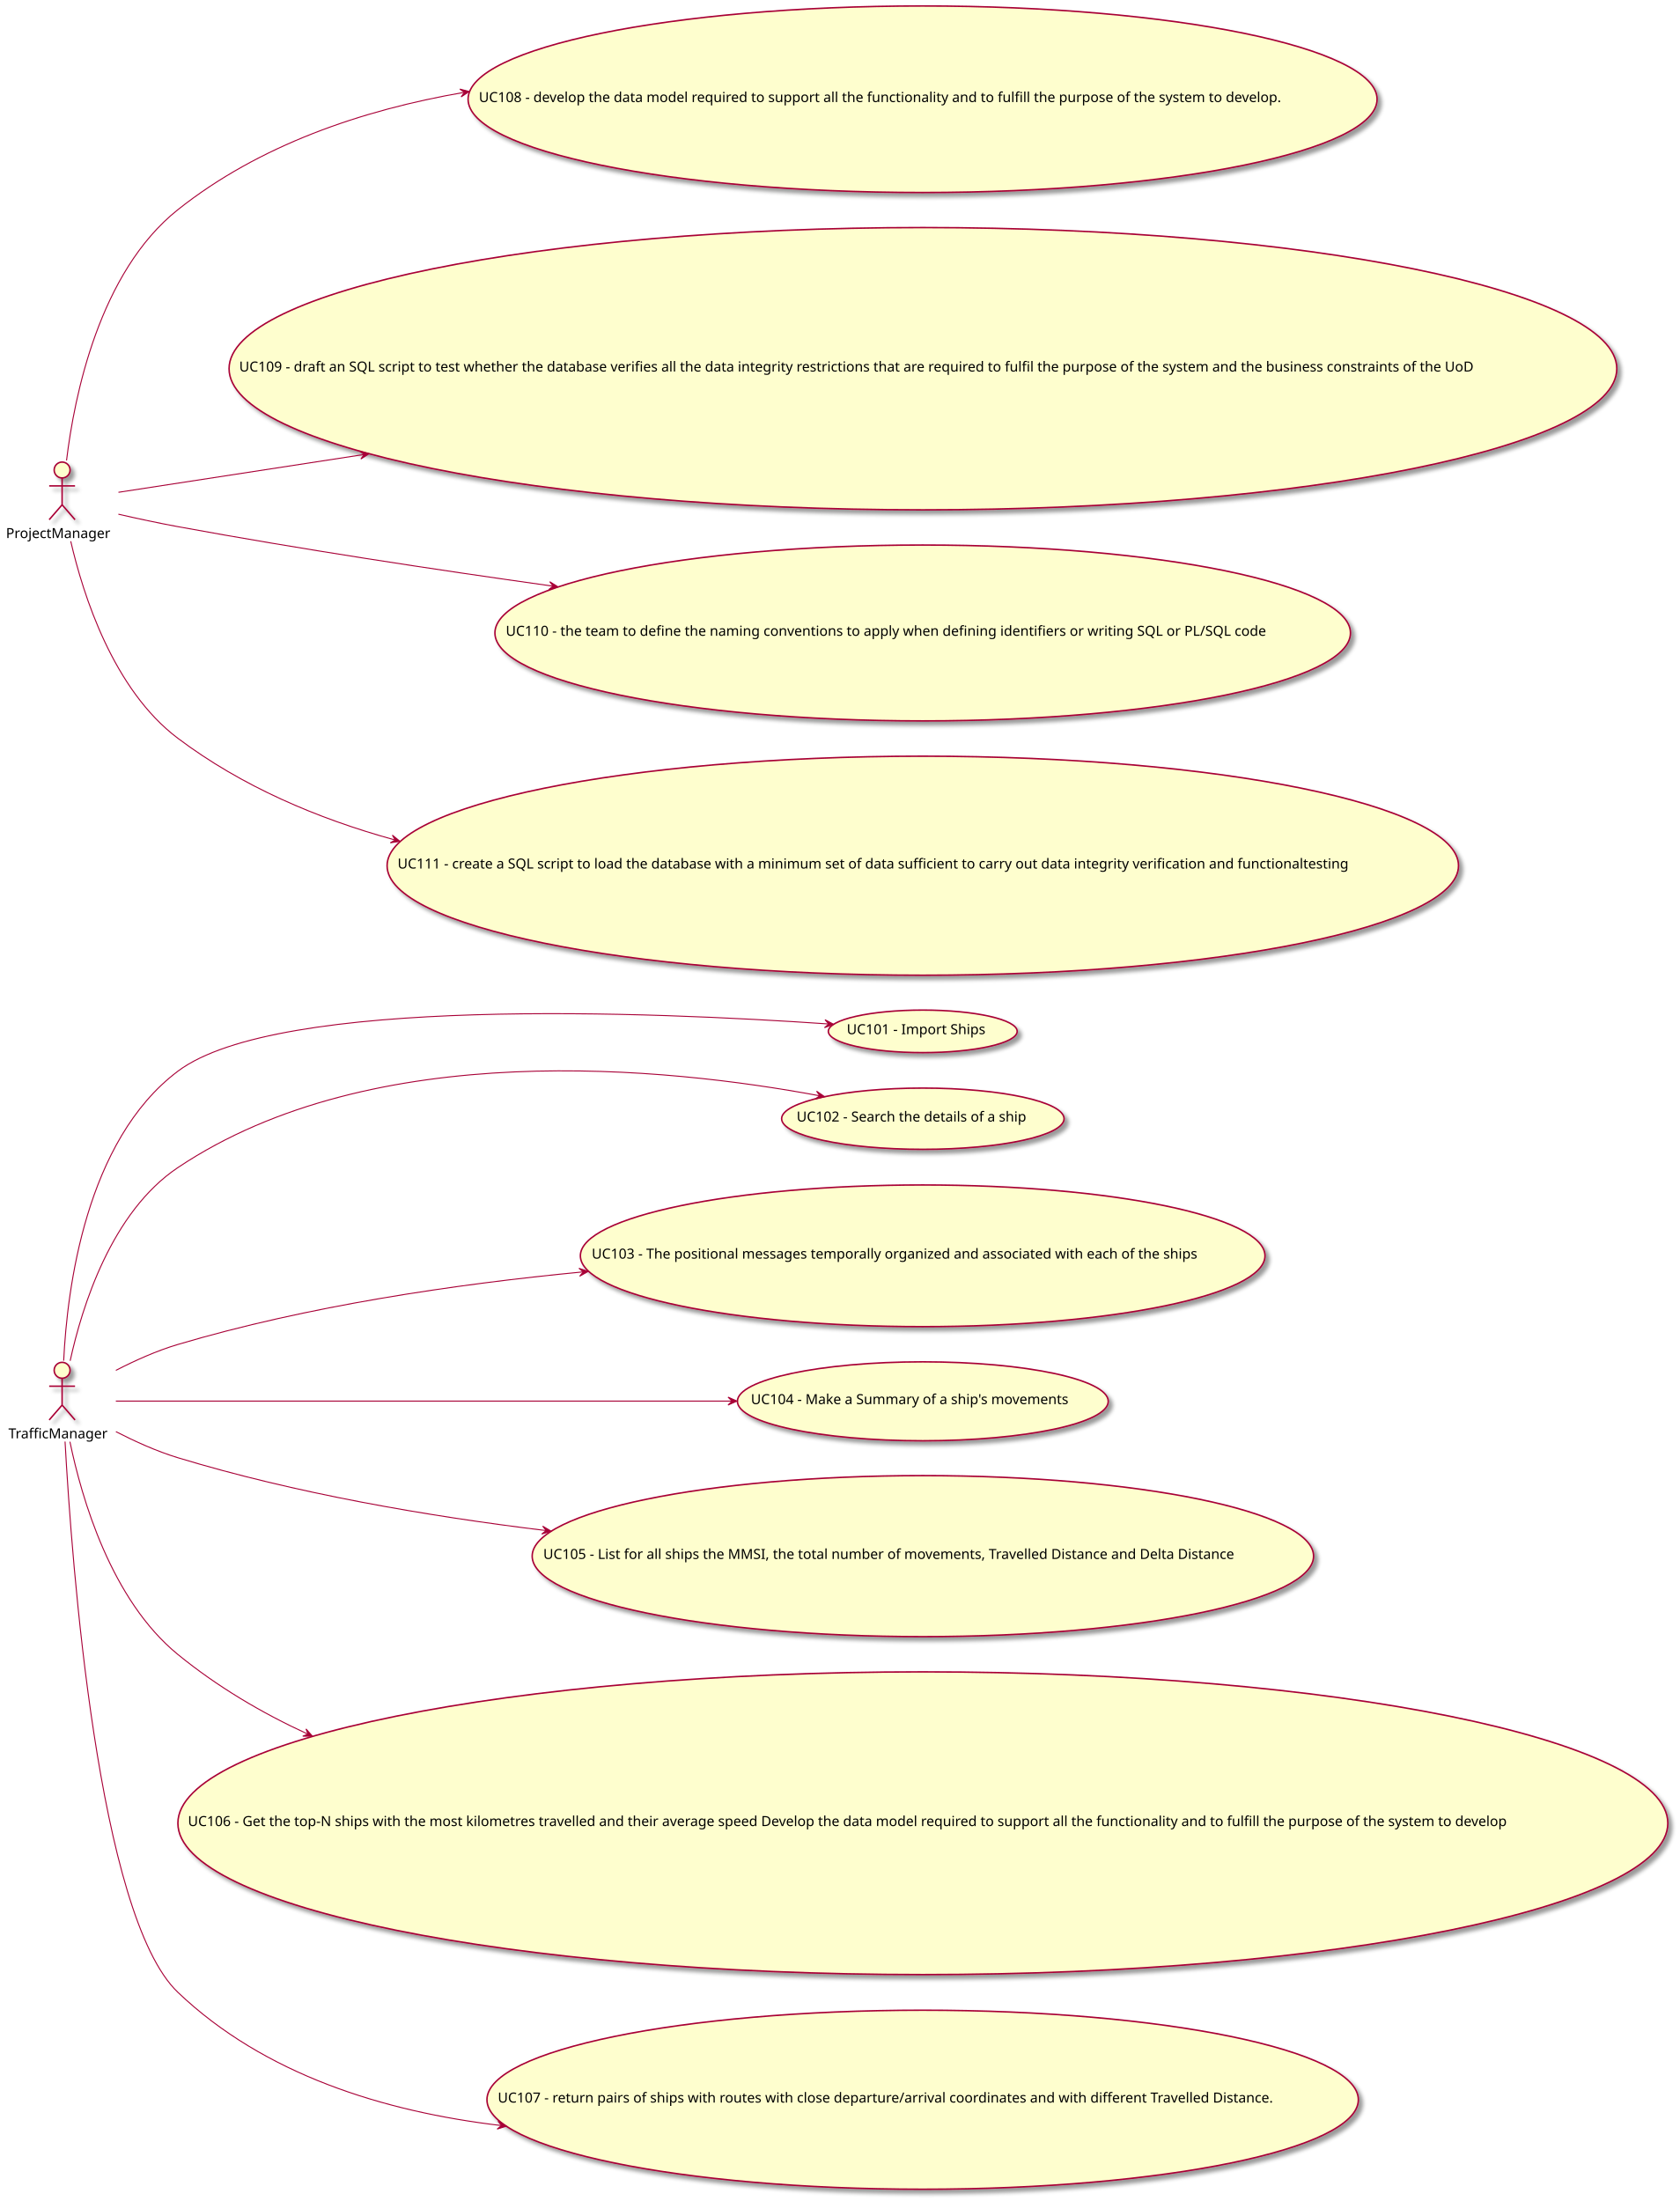
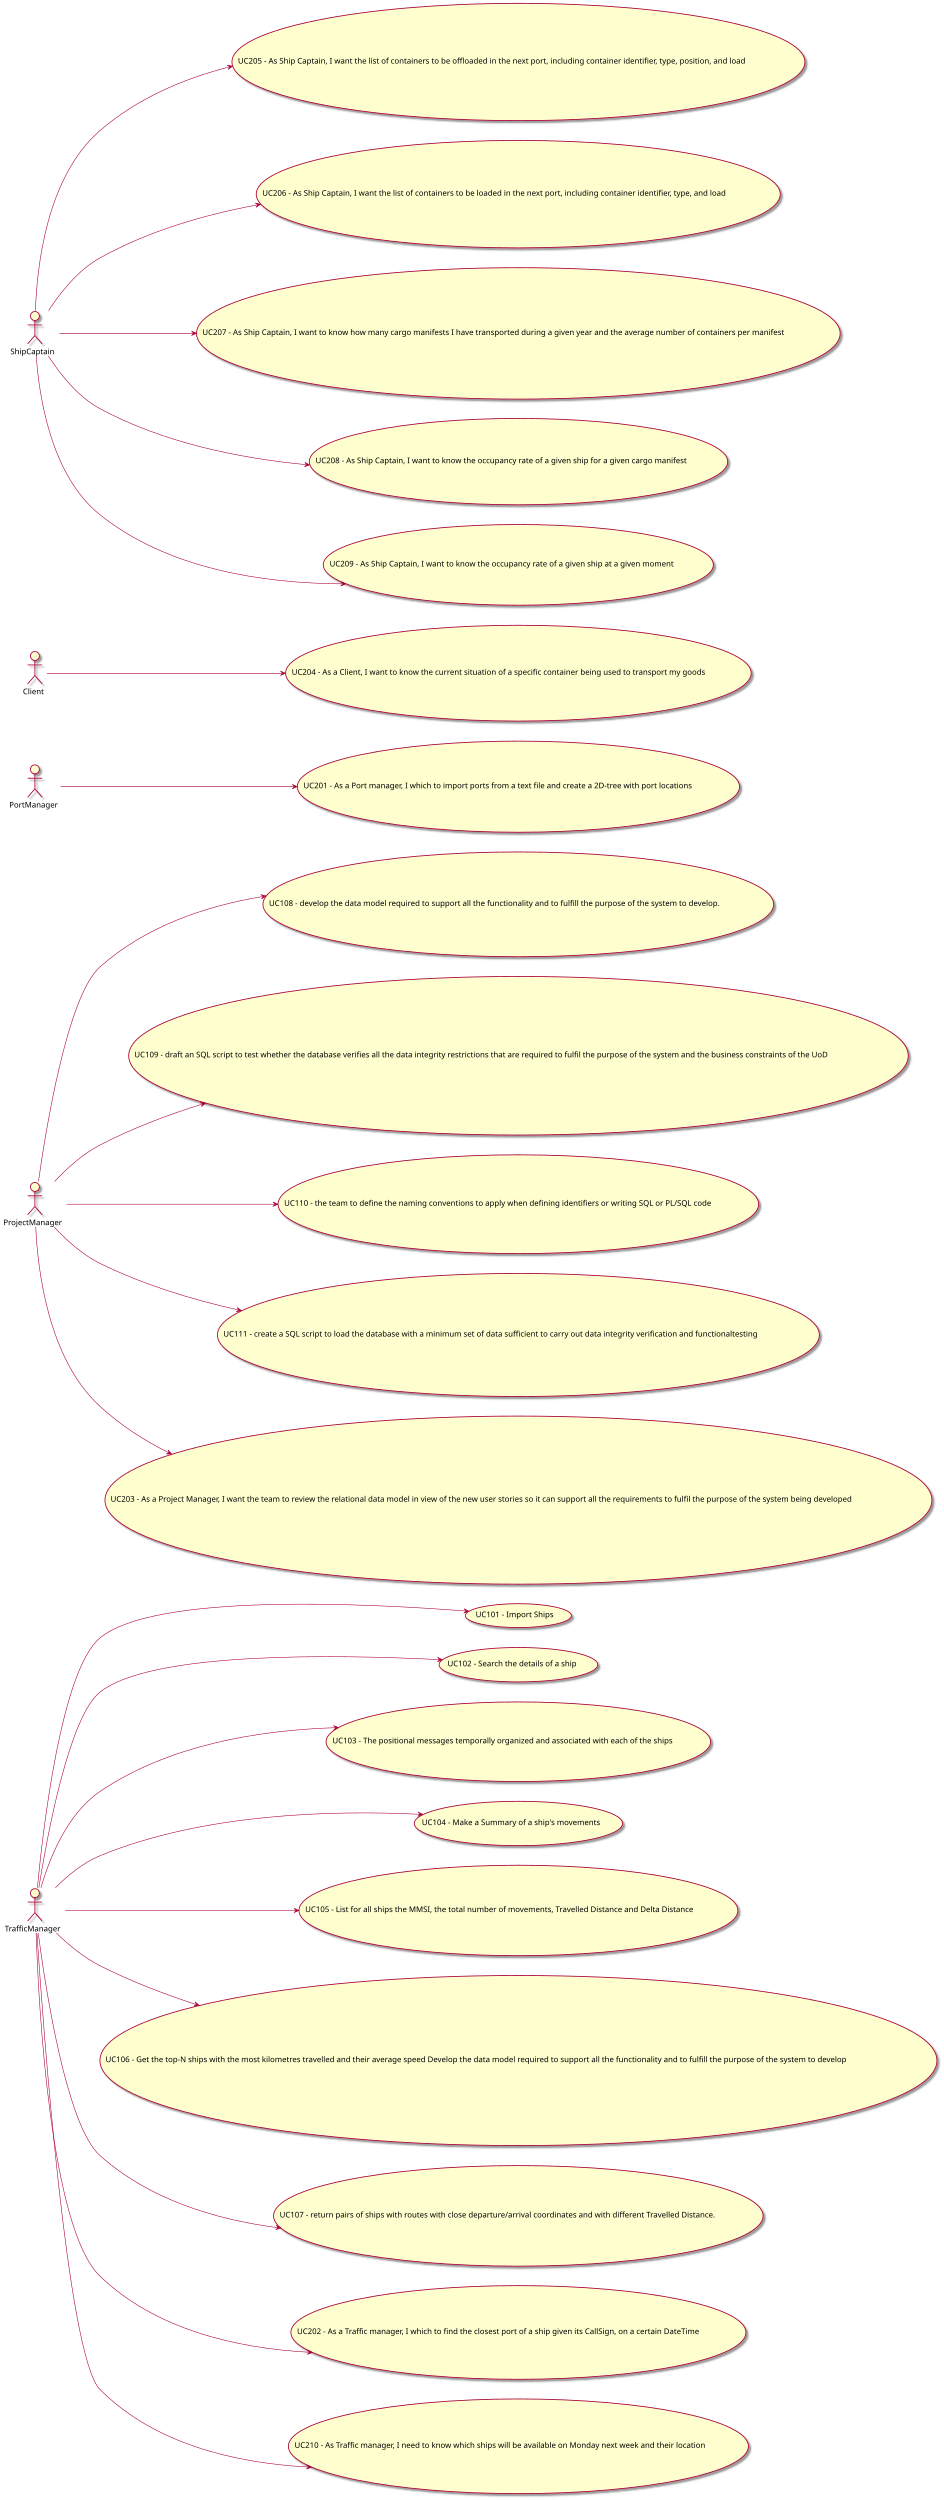
- <svg xmlns="http://www.w3.org/2000/svg" contentScriptType="application/ecmascript" contentStyleType="text/css" height="2215px" preserveAspectRatio="none" style="width:1690px;height:2215px;background:#FFFFFF;" version="1.1" viewBox="0 0 1690 2215" width="1690px" zoomAndPan="magnify">
+ <svg xmlns="http://www.w3.org/2000/svg" contentScriptType="application/ecmascript" contentStyleType="text/css" height="4478px" preserveAspectRatio="none" style="width:1690px;height:4478px;background:#FFFFFF;" version="1.1" viewBox="0 0 1690 4478" width="1690px" zoomAndPan="magnify">
  <defs>
-     <filter height="300%" id="f135xrzpsym4xr" width="300%" x="-1" y="-1">
+     <filter height="300%" id="fhne1tnvj2ee1" width="300%" x="-1" y="-1">
      <feGaussianBlur result="blurOut" stdDeviation="2.0" />
      <feColorMatrix in="blurOut" result="blurOut2" type="matrix" values="0 0 0 0 0 0 0 0 0 0 0 0 0 0 0 0 0 0 .4 0" />
      <feOffset dx="4.0" dy="4.0" in="blurOut2" result="blurOut3" />
      <feBlend in="SourceGraphic" in2="blurOut3" mode="normal" />
    </filter>
  </defs>
  <g>
-     <ellipse cx="62.5" cy="1379" fill="#FEFECE" filter="url(#f135xrzpsym4xr)" rx="8" ry="8" style="stroke:#A80036;stroke-width:1.5;" />
-     <path d="M62.5,1387 L62.5,1414 M49.5,1395 L75.5,1395 M62.5,1414 L49.5,1429 M62.5,1414 L75.5,1429 " fill="none" filter="url(#f135xrzpsym4xr)" style="stroke:#A80036;stroke-width:1.5;" />
-     <text fill="#000000" font-family="sans-serif" font-size="14" lengthAdjust="spacing" textLength="108" x="8.5" y="1447.495">TrafficManager</text>
-     <ellipse cx="928.512" cy="1037.902" fill="#FEFECE" filter="url(#f135xrzpsym4xr)" rx="95.012" ry="21.402" style="stroke:#A80036;stroke-width:1.5;" />
-     <text fill="#000000" font-family="sans-serif" font-size="14" lengthAdjust="spacing" textLength="153" x="852.012" y="1040.749">UC101 - Import Ships</text>
-     <ellipse cx="928.6" cy="1125.82" fill="#FEFECE" filter="url(#f135xrzpsym4xr)" rx="142.1" ry="30.82" style="stroke:#A80036;stroke-width:1.5;" />
-     <text fill="#000000" font-family="sans-serif" font-size="14" lengthAdjust="spacing" textLength="254" x="801.6" y="1128.667">UC102 - Search the details of a ship</text>
-     <ellipse cx="928.439" cy="1263.788" fill="#FEFECE" filter="url(#f135xrzpsym4xr)" rx="344.44" ry="71.288" style="stroke:#A80036;stroke-width:1.5;" />
-     <text fill="#000000" font-family="sans-serif" font-size="14" lengthAdjust="spacing" textLength="666" x="595.439" y="1266.635">UC103 - The positional messages temporally organized and associated with each of the ships</text>
-     <ellipse cx="928.578" cy="1410.216" fill="#FEFECE" filter="url(#f135xrzpsym4xr)" rx="186.578" ry="39.716" style="stroke:#A80036;stroke-width:1.5;" />
-     <text fill="#000000" font-family="sans-serif" font-size="14" lengthAdjust="spacing" textLength="346" x="755.578" y="1413.062">UC104 - Make a Summary of a ship's movements</text>
-     <ellipse cx="928.633" cy="1566.027" fill="#FEFECE" filter="url(#f135xrzpsym4xr)" rx="393.133" ry="81.027" style="stroke:#A80036;stroke-width:1.5;" />
-     <text fill="#000000" font-family="sans-serif" font-size="14" lengthAdjust="spacing" textLength="764" x="546.633" y="1568.873">UC105 - List for all ships the MMSI, the total number of movements, Travelled Distance and Delta Distance</text>
-     <ellipse cx="928.612" cy="1834.822" fill="#FEFECE" filter="url(#f135xrzpsym4xr)" rx="749.612" ry="152.322" style="stroke:#A80036;stroke-width:1.5;" />
-     <text fill="#000000" font-family="sans-serif" font-size="14" lengthAdjust="spacing" textLength="1479" x="189.113" y="1837.669">UC106 - Get the top-N ships with the most kilometres travelled and their average speed   Develop the data model required to support all the functionality and to fulfill the purpose of the system to develop</text>
-     <ellipse cx="928.41" cy="2113.082" fill="#FEFECE" filter="url(#f135xrzpsym4xr)" rx="438.41" ry="90.082" style="stroke:#A80036;stroke-width:1.5;" />
-     <text fill="#000000" font-family="sans-serif" font-size="14" lengthAdjust="spacing" textLength="855" x="500.91" y="2115.929">UC107 - return pairs of ships with routes with close departure/arrival coordinates and with different Travelled Distance.</text>
-     <ellipse cx="62.5" cy="473" fill="#FEFECE" filter="url(#f135xrzpsym4xr)" rx="8" ry="8" style="stroke:#A80036;stroke-width:1.5;" />
-     <path d="M62.5,481 L62.5,508 M49.5,489 L75.5,489 M62.5,508 L49.5,523 M62.5,508 L75.5,523 " fill="none" filter="url(#f135xrzpsym4xr)" style="stroke:#A80036;stroke-width:1.5;" />
-     <text fill="#000000" font-family="sans-serif" font-size="14" lengthAdjust="spacing" textLength="113" x="6" y="541.495">ProjectManager</text>
-     <ellipse cx="928.331" cy="99.866" fill="#FEFECE" filter="url(#f135xrzpsym4xr)" rx="457.33" ry="93.866" style="stroke:#A80036;stroke-width:1.5;" />
-     <text fill="#000000" font-family="sans-serif" font-size="14" lengthAdjust="spacing" textLength="893" x="481.83" y="102.713">UC108 - develop the data model required to support all the functionality and to fulfill the purpose of the system to develop.</text>
-     <ellipse cx="928.695" cy="371.039" fill="#FEFECE" filter="url(#f135xrzpsym4xr)" rx="698.195" ry="142.039" style="stroke:#A80036;stroke-width:1.5;" />
-     <text fill="#000000" font-family="sans-serif" font-size="14" lengthAdjust="spacing" textLength="1376" x="240.695" y="373.886">UC109 - draft an SQL script to test whether the database verifies all the data integrity restrictions that are required to fulfil the purpose of the system and the business constraints of the UoD</text>
-     <ellipse cx="928.446" cy="636.989" fill="#FEFECE" filter="url(#f135xrzpsym4xr)" rx="430.446" ry="88.489" style="stroke:#A80036;stroke-width:1.5;" />
-     <text fill="#000000" font-family="sans-serif" font-size="14" lengthAdjust="spacing" textLength="839" x="508.946" y="639.836">UC110 - the team to define the naming conventions to apply when defining identifiers or writing SQL or PL/SQL code</text>
-     <ellipse cx="928.551" cy="871.21" fill="#FEFECE" filter="url(#f135xrzpsym4xr)" rx="539.051" ry="110.21" style="stroke:#A80036;stroke-width:1.5;" />
-     <text fill="#000000" font-family="sans-serif" font-size="14" lengthAdjust="spacing" textLength="1057" x="400.05" y="874.057">UC111 - create a SQL script to load the database with a minimum set of data sufficient to carry out data integrity verification and functionaltesting</text>
-     <path d="M64.079,1369.356 C67.541,1297.202 86.2,1147.77 179,1078 C279.68,1002.3 656.126,1018.22 833.687,1030.48 " fill="none" id="TrafficManager-to-UC101 - Import Ships" style="stroke:#A80036;stroke-width:1.0;" />
-     <polygon fill="#A80036" points="838.881,1030.84,830.18,1026.226,833.893,1030.494,829.626,1034.207,838.881,1030.84" style="stroke:#A80036;stroke-width:1.0;" />
-     <path d="M70.603,1369.458 C82.511,1314.956 112.124,1219.745 179,1175 C375.743,1043.36 670.472,1073.96 824.839,1102.77 " fill="none" id="TrafficManager-to-UC102 - Search the details of a ship" style="stroke:#A80036;stroke-width:1.0;" />
-     <polygon fill="#A80036" points="829.817,1103.71,821.713,1098.113,824.903,1102.784,820.232,1105.975,829.817,1103.71" style="stroke:#A80036;stroke-width:1.0;" />
-     <path d="M116.593,1379.084 C135.695,1369.247 157.777,1359.296 179,1353 C309.369,1314.324 457.228,1292.382 586.898,1279.962 " fill="none" id="TrafficManager-to-UC103 - The positional messages temporally organized and associated with each of the ships" style="stroke:#A80036;stroke-width:1.0;" />
-     <polygon fill="#A80036" points="591.891,1279.487,582.553,1276.356,586.913,1279.96,583.31,1284.32,591.891,1279.487" style="stroke:#A80036;stroke-width:1.0;" />
-     <path d="M116.57,1410 C237.21,1410 537.001,1410 736.307,1410 " fill="none" id="TrafficManager-to-UC104 - Make a Summary of a ship's movements" style="stroke:#A80036;stroke-width:1.0;" />
-     <polygon fill="#A80036" points="741.585,1410,732.585,1406,736.585,1410,732.585,1414,741.585,1410" style="stroke:#A80036;stroke-width:1.0;" />
-     <path d="M116.64,1440.758 C135.747,1450.582 157.819,1460.564 179,1467 C296.982,1502.847 429.326,1525.717 549.546,1540.307 " fill="none" id="TrafficManager-to-UC105 - List for all ships the MMSI, the total number of movements, Travelled Distance and Delta Distance" style="stroke:#A80036;stroke-width:1.0;" />
-     <polygon fill="#A80036" points="554.538,1540.909,546.083,1535.858,549.574,1540.309,545.123,1543.8,554.538,1540.909" style="stroke:#A80036;stroke-width:1.0;" />
-     <path d="M70.367,1450.881 C82.15,1507.817 111.786,1610.154 179,1665 C218.508,1697.238 262.928,1723.637 309.91,1745.222 " fill="none" id="TrafficManager-to-UC106 - Get the top-N ships with the most kilometres travelled and their average speed   Develop the data model required to support all the functionality and to fulfill the purpose of the system to develop" style="stroke:#A80036;stroke-width:1.0;" />
-     <polygon fill="#A80036" points="314.465,1747.295,307.933,1739.924,309.915,1745.222,304.617,1747.204,314.465,1747.295" style="stroke:#A80036;stroke-width:1.0;" />
-     <path d="M65.453,1450.728 C72.155,1572.192 98.433,1928.243 179,2005 C265.759,2087.656 385.793,2125.102 504.349,2139.07 " fill="none" id="TrafficManager-to-UC107 - return pairs of ships with routes with close departure/arrival coordinates and with different Travelled Distance." style="stroke:#A80036;stroke-width:1.0;" />
-     <polygon fill="#A80036" points="509.635,2139.677,501.151,2134.675,504.668,2139.106,500.237,2142.622,509.635,2139.677" style="stroke:#A80036;stroke-width:1.0;" />
-     <path d="M66.947,463.41 C74.747,398.91 99.793,273.92 179,211 C260.686,146.12 363.716,110.8 466.988,92.96 " fill="none" id="ProjectManager-to-UC108 - develop the data model required to support all the functionality and to fulfill the purpose of the system to develop." style="stroke:#A80036;stroke-width:1.0;" />
-     <polygon fill="#A80036" points="472.218,92.07,462.675,89.634,467.289,92.907,464.015,97.521,472.218,92.07" style="stroke:#A80036;stroke-width:1.0;" />
-     <path d="M119.192,495.43 C174.38,486.93 265.117,472.96 366.266,457.39 " fill="none" id="ProjectManager-to-UC109 - draft an SQL script to test whether the database verifies all the data integrity restrictions that are required to fulfil the purpose of the system and the business constraints of the UoD" style="stroke:#A80036;stroke-width:1.0;" />
-     <polygon fill="#A80036" points="371.397,456.6,361.893,454.017,366.455,457.361,363.111,461.924,371.397,456.6" style="stroke:#A80036;stroke-width:1.0;" />
-     <path d="M119.126,517.46 C138.06,521.79 159.391,526.4 179,530 C301.408,552.49 435.814,573 556.54,589.91 " fill="none" id="ProjectManager-to-UC110 - the team to define the naming conventions to apply when defining identifiers or writing SQL or PL/SQL code" style="stroke:#A80036;stroke-width:1.0;" />
-     <polygon fill="#A80036" points="561.553,590.61,553.193,585.403,556.601,589.918,552.086,593.326,561.553,590.61" style="stroke:#A80036;stroke-width:1.0;" />
-     <path d="M71.193,544.68 C83.728,599.02 114.002,694.1 179,743 C243.042,791.18 318.875,823.7 397.289,845.27 " fill="none" id="ProjectManager-to-UC111 - create a SQL script to load the database with a minimum set of data sufficient to carry out data integrity verification and functionaltesting" style="stroke:#A80036;stroke-width:1.0;" />
-     <polygon fill="#A80036" points="402.458,846.68,394.826,840.455,397.634,845.366,392.723,848.174,402.458,846.68" style="stroke:#A80036;stroke-width:1.0;" />
+     <ellipse cx="62.5" cy="3391" fill="#FEFECE" filter="url(#fhne1tnvj2ee1)" rx="8" ry="8" style="stroke:#A80036;stroke-width:1.5;" />
+     <path d="M62.5,3399 L62.5,3426 M49.5,3407 L75.5,3407 M62.5,3426 L49.5,3441 M62.5,3426 L75.5,3441 " fill="none" filter="url(#fhne1tnvj2ee1)" style="stroke:#A80036;stroke-width:1.5;" />
+     <text fill="#000000" font-family="sans-serif" font-size="14" lengthAdjust="spacing" textLength="108" x="8.5" y="3459.495">TrafficManager</text>
+     <ellipse cx="928.512" cy="2893.902" fill="#FEFECE" filter="url(#fhne1tnvj2ee1)" rx="95.012" ry="21.402" style="stroke:#A80036;stroke-width:1.5;" />
+     <text fill="#000000" font-family="sans-serif" font-size="14" lengthAdjust="spacing" textLength="153" x="852.012" y="2896.749">UC101 - Import Ships</text>
+     <ellipse cx="928.6" cy="2981.82" fill="#FEFECE" filter="url(#fhne1tnvj2ee1)" rx="142.1" ry="30.82" style="stroke:#A80036;stroke-width:1.5;" />
+     <text fill="#000000" font-family="sans-serif" font-size="14" lengthAdjust="spacing" textLength="254" x="801.6" y="2984.667">UC102 - Search the details of a ship</text>
+     <ellipse cx="928.439" cy="3119.788" fill="#FEFECE" filter="url(#fhne1tnvj2ee1)" rx="344.44" ry="71.288" style="stroke:#A80036;stroke-width:1.5;" />
+     <text fill="#000000" font-family="sans-serif" font-size="14" lengthAdjust="spacing" textLength="666" x="595.439" y="3122.635">UC103 - The positional messages temporally organized and associated with each of the ships</text>
+     <ellipse cx="928.578" cy="3266.216" fill="#FEFECE" filter="url(#fhne1tnvj2ee1)" rx="186.578" ry="39.716" style="stroke:#A80036;stroke-width:1.5;" />
+     <text fill="#000000" font-family="sans-serif" font-size="14" lengthAdjust="spacing" textLength="346" x="755.578" y="3269.062">UC104 - Make a Summary of a ship's movements</text>
+     <ellipse cx="928.633" cy="3422.027" fill="#FEFECE" filter="url(#fhne1tnvj2ee1)" rx="393.133" ry="81.027" style="stroke:#A80036;stroke-width:1.5;" />
+     <text fill="#000000" font-family="sans-serif" font-size="14" lengthAdjust="spacing" textLength="764" x="546.633" y="3424.873">UC105 - List for all ships the MMSI, the total number of movements, Travelled Distance and Delta Distance</text>
+     <ellipse cx="928.612" cy="3690.823" fill="#FEFECE" filter="url(#fhne1tnvj2ee1)" rx="749.612" ry="152.322" style="stroke:#A80036;stroke-width:1.5;" />
+     <text fill="#000000" font-family="sans-serif" font-size="14" lengthAdjust="spacing" textLength="1479" x="189.113" y="3693.669">UC106 - Get the top-N ships with the most kilometres travelled and their average speed   Develop the data model required to support all the functionality and to fulfill the purpose of the system to develop</text>
+     <ellipse cx="928.41" cy="3969.082" fill="#FEFECE" filter="url(#fhne1tnvj2ee1)" rx="438.41" ry="90.082" style="stroke:#A80036;stroke-width:1.5;" />
+     <text fill="#000000" font-family="sans-serif" font-size="14" lengthAdjust="spacing" textLength="855" x="500.91" y="3971.929">UC107 - return pairs of ships with routes with close departure/arrival coordinates and with different Travelled Distance.</text>
+     <ellipse cx="62.5" cy="2126" fill="#FEFECE" filter="url(#fhne1tnvj2ee1)" rx="8" ry="8" style="stroke:#A80036;stroke-width:1.5;" />
+     <path d="M62.5,2134 L62.5,2161 M49.5,2142 L75.5,2142 M62.5,2161 L49.5,2176 M62.5,2161 L75.5,2176 " fill="none" filter="url(#fhne1tnvj2ee1)" style="stroke:#A80036;stroke-width:1.5;" />
+     <text fill="#000000" font-family="sans-serif" font-size="14" lengthAdjust="spacing" textLength="113" x="6" y="2194.495">ProjectManager</text>
+     <ellipse cx="928.331" cy="1619.866" fill="#FEFECE" filter="url(#fhne1tnvj2ee1)" rx="457.33" ry="93.866" style="stroke:#A80036;stroke-width:1.5;" />
+     <text fill="#000000" font-family="sans-serif" font-size="14" lengthAdjust="spacing" textLength="893" x="481.83" y="1622.713">UC108 - develop the data model required to support all the functionality and to fulfill the purpose of the system to develop.</text>
+     <ellipse cx="928.695" cy="1891.039" fill="#FEFECE" filter="url(#fhne1tnvj2ee1)" rx="698.195" ry="142.039" style="stroke:#A80036;stroke-width:1.5;" />
+     <text fill="#000000" font-family="sans-serif" font-size="14" lengthAdjust="spacing" textLength="1376" x="240.695" y="1893.886">UC109 - draft an SQL script to test whether the database verifies all the data integrity restrictions that are required to fulfil the purpose of the system and the business constraints of the UoD</text>
+     <ellipse cx="928.446" cy="2156.989" fill="#FEFECE" filter="url(#fhne1tnvj2ee1)" rx="430.446" ry="88.489" style="stroke:#A80036;stroke-width:1.5;" />
+     <text fill="#000000" font-family="sans-serif" font-size="14" lengthAdjust="spacing" textLength="839" x="508.946" y="2159.836">UC110 - the team to define the naming conventions to apply when defining identifiers or writing SQL or PL/SQL code</text>
+     <ellipse cx="928.551" cy="2391.21" fill="#FEFECE" filter="url(#fhne1tnvj2ee1)" rx="539.051" ry="110.21" style="stroke:#A80036;stroke-width:1.5;" />
+     <text fill="#000000" font-family="sans-serif" font-size="14" lengthAdjust="spacing" textLength="1057" x="400.05" y="2394.057">UC111 - create a SQL script to load the database with a minimum set of data sufficient to carry out data integrity verification and functionaltesting</text>
+     <ellipse cx="62.5" cy="1378" fill="#FEFECE" filter="url(#fhne1tnvj2ee1)" rx="8" ry="8" style="stroke:#A80036;stroke-width:1.5;" />
+     <path d="M62.5,1386 L62.5,1413 M49.5,1394 L75.5,1394 M62.5,1413 L49.5,1428 M62.5,1413 L75.5,1428 " fill="none" filter="url(#fhne1tnvj2ee1)" style="stroke:#A80036;stroke-width:1.5;" />
+     <text fill="#000000" font-family="sans-serif" font-size="14" lengthAdjust="spacing" textLength="92" x="16.5" y="1446.495">PortManager</text>
+     <ellipse cx="928.617" cy="1409.123" fill="#FEFECE" filter="url(#fhne1tnvj2ee1)" rx="396.117" ry="81.623" style="stroke:#A80036;stroke-width:1.5;" />
+     <text fill="#000000" font-family="sans-serif" font-size="14" lengthAdjust="spacing" textLength="770" x="543.617" y="1411.97">UC201 - As a Port manager, I which to import ports from a text file and create a 2D-tree with port locations</text>
+     <ellipse cx="928.557" cy="4177.911" fill="#FEFECE" filter="url(#fhne1tnvj2ee1)" rx="407.557" ry="83.911" style="stroke:#A80036;stroke-width:1.5;" />
+     <text fill="#000000" font-family="sans-serif" font-size="14" lengthAdjust="spacing" textLength="793" x="532.057" y="4180.758">UC202 - As a Traffic manager, I which to find the closest port of a ship given its CallSign, on a certain DateTime</text>
+     <ellipse cx="928.626" cy="2687.025" fill="#FEFECE" filter="url(#fhne1tnvj2ee1)" rx="740.626" ry="150.525" style="stroke:#A80036;stroke-width:1.5;" />
+     <text fill="#000000" font-family="sans-serif" font-size="14" lengthAdjust="spacing" textLength="1461" x="198.126" y="2689.872">UC203 - As a Project Manager, I want the team to review the relational data model in view of the new user stories so it can support all the requirements to fulfil the purpose of the system being developed</text>
+     <ellipse cx="62.5" cy="1175" fill="#FEFECE" filter="url(#fhne1tnvj2ee1)" rx="8" ry="8" style="stroke:#A80036;stroke-width:1.5;" />
+     <path d="M62.5,1183 L62.5,1210 M49.5,1191 L75.5,1191 M62.5,1210 L49.5,1225 M62.5,1210 L75.5,1225 " fill="none" filter="url(#fhne1tnvj2ee1)" style="stroke:#A80036;stroke-width:1.5;" />
+     <text fill="#000000" font-family="sans-serif" font-size="14" lengthAdjust="spacing" textLength="43" x="41" y="1243.495">Client</text>
+     <ellipse cx="928.51" cy="1205.802" fill="#FEFECE" filter="url(#fhne1tnvj2ee1)" rx="417.01" ry="85.802" style="stroke:#A80036;stroke-width:1.5;" />
+     <text fill="#000000" font-family="sans-serif" font-size="14" lengthAdjust="spacing" textLength="812" x="522.51" y="1208.649">UC204 - As a Client, I want to know the current situation of a specific container being used to transport my goods</text>
+     <ellipse cx="62.5" cy="566" fill="#FEFECE" filter="url(#fhne1tnvj2ee1)" rx="8" ry="8" style="stroke:#A80036;stroke-width:1.5;" />
+     <path d="M62.5,574 L62.5,601 M49.5,582 L75.5,582 M62.5,601 L49.5,616 M62.5,601 L75.5,616 " fill="none" filter="url(#fhne1tnvj2ee1)" style="stroke:#A80036;stroke-width:1.5;" />
+     <text fill="#000000" font-family="sans-serif" font-size="14" lengthAdjust="spacing" textLength="88" x="18.5" y="634.495">ShipCaptain</text>
+     <ellipse cx="928.63" cy="111.026" fill="#FEFECE" filter="url(#fhne1tnvj2ee1)" rx="513.13" ry="105.026" style="stroke:#A80036;stroke-width:1.5;" />
+     <text fill="#000000" font-family="sans-serif" font-size="14" lengthAdjust="spacing" textLength="1005" x="426.13" y="113.873">UC205 - As Ship Captain, I want the list of containers to be offloaded in the next port, including container identifier, type, position, and load</text>
+     <ellipse cx="928.283" cy="347.757" fill="#FEFECE" filter="url(#fhne1tnvj2ee1)" rx="469.283" ry="96.257" style="stroke:#A80036;stroke-width:1.5;" />
+     <text fill="#000000" font-family="sans-serif" font-size="14" lengthAdjust="spacing" textLength="917" x="469.783" y="350.603">UC206 - As Ship Captain, I want the list of containers to be loaded in the next port, including container identifier, type, and load</text>
+     <ellipse cx="928.449" cy="597.19" fill="#FEFECE" filter="url(#fhne1tnvj2ee1)" rx="576.449" ry="117.69" style="stroke:#A80036;stroke-width:1.5;" />
+     <text fill="#000000" font-family="sans-serif" font-size="14" lengthAdjust="spacing" textLength="1132" x="362.449" y="600.037">UC207 - As Ship Captain, I want to know how many cargo manifests I have transported during a given year and the average number of containers per manifest</text>
+     <ellipse cx="928.739" cy="826.848" fill="#FEFECE" filter="url(#fhne1tnvj2ee1)" rx="374.739" ry="77.348" style="stroke:#A80036;stroke-width:1.5;" />
+     <text fill="#000000" font-family="sans-serif" font-size="14" lengthAdjust="spacing" textLength="727" x="565.239" y="829.695">UC208 - As Ship Captain, I want to know the occupancy rate of a given ship for a given cargo manifest</text>
+     <ellipse cx="928.404" cy="1011.781" fill="#FEFECE" filter="url(#fhne1tnvj2ee1)" rx="349.404" ry="72.281" style="stroke:#A80036;stroke-width:1.5;" />
+     <text fill="#000000" font-family="sans-serif" font-size="14" lengthAdjust="spacing" textLength="676" x="590.404" y="1014.628">UC209 - As Ship Captain, I want to know the occupancy rate of a given ship at a given moment</text>
+     <ellipse cx="928.534" cy="4381.807" fill="#FEFECE" filter="url(#fhne1tnvj2ee1)" rx="412.034" ry="84.807" style="stroke:#A80036;stroke-width:1.5;" />
+     <text fill="#000000" font-family="sans-serif" font-size="14" lengthAdjust="spacing" textLength="802" x="527.534" y="4384.654">UC210 - As Traffic manager, I need to know which ships will be available on Monday next week and their location</text>
+     <path d="M67.01,3381.17 C77.088,3274.5 109.926,2991.7 179,2934 C275.984,2852.99 656.596,2871.87 834.681,2885.71 " fill="none" id="TrafficManager-to-UC101 - Import Ships" style="stroke:#A80036;stroke-width:1.0;" />
+     <polygon fill="#A80036" points="839.89,2886.12,831.229,2881.43,834.905,2885.73,830.606,2889.406,839.89,2886.12" style="stroke:#A80036;stroke-width:1.0;" />
+     <path d="M69.563,3381.42 C84.023,3290.59 123.509,3075.37 179,3031 C269.673,2958.5 597.112,2963.22 787.538,2972.76 " fill="none" id="TrafficManager-to-UC102 - Search the details of a ship" style="stroke:#A80036;stroke-width:1.0;" />
+     <polygon fill="#A80036" points="792.571,2973.02,783.785,2968.569,787.577,2972.767,783.38,2976.559,792.571,2973.02" style="stroke:#A80036;stroke-width:1.0;" />
+     <path d="M73.306,3381.37 C87.57,3331.81 119.127,3249.62 179,3209 C301.018,3126.21 460.628,3099.06 601.101,3094.61 " fill="none" id="TrafficManager-to-UC103 - The positional messages temporally organized and associated with each of the ships" style="stroke:#A80036;stroke-width:1.0;" />
+     <polygon fill="#A80036" points="606.511,3094.45,597.396,3090.72,601.513,3094.599,597.634,3098.716,606.511,3094.45" style="stroke:#A80036;stroke-width:1.0;" />
+     <path d="M99.15,3381.36 C120.127,3360.36 148.481,3336.56 179,3324 C363.959,3247.87 596.135,3242.17 752.458,3249.82 " fill="none" id="TrafficManager-to-UC104 - Make a Summary of a ship's movements" style="stroke:#A80036;stroke-width:1.0;" />
+     <polygon fill="#A80036" points="757.524,3250.07,748.735,3245.626,752.53,3249.82,748.336,3253.616,757.524,3250.07" style="stroke:#A80036;stroke-width:1.0;" />
+     <path d="M116.57,3422 C199.79,3422 368.257,3422 530.183,3422 " fill="none" id="TrafficManager-to-UC105 - List for all ships the MMSI, the total number of movements, Travelled Distance and Delta Distance" style="stroke:#A80036;stroke-width:1.0;" />
+     <polygon fill="#A80036" points="535.455,3422,526.455,3418,530.455,3422,526.455,3426,535.455,3422" style="stroke:#A80036;stroke-width:1.0;" />
+     <path d="M101.133,3462.58 C122.182,3482.98 149.979,3506.405 179,3521 C233.279,3548.298 291.965,3571.264 351.768,3590.577 " fill="none" id="TrafficManager-to-UC106 - Get the top-N ships with the most kilometres travelled and their average speed   Develop the data model required to support all the functionality and to fulfill the purpose of the system to develop" style="stroke:#A80036;stroke-width:1.0;" />
+     <polygon fill="#A80036" points="356.814,3592.197,349.468,3585.637,352.053,3590.668,347.022,3593.254,356.814,3592.197" style="stroke:#A80036;stroke-width:1.0;" />
+     <path d="M68.483,3462.72 C81.38,3561.097 119.088,3807.554 179,3861 C266.007,3938.616 382.72,3975.379 498.061,3990.293 " fill="none" id="TrafficManager-to-UC107 - return pairs of ships with routes with close departure/arrival coordinates and with different Travelled Distance." style="stroke:#A80036;stroke-width:1.0;" />
+     <polygon fill="#A80036" points="503.204,3990.943,494.778,3985.843,498.244,3990.315,493.773,3993.78,503.204,3990.943" style="stroke:#A80036;stroke-width:1.0;" />
+     <path d="M68.896,2116.17 C82.459,2020.01 121.084,1783.52 179,1732 C259.454,1660.44 365.1,1623.21 471.566,1605.68 " fill="none" id="ProjectManager-to-UC108 - develop the data model required to support all the functionality and to fulfill the purpose of the system to develop." style="stroke:#A80036;stroke-width:1.0;" />
+     <polygon fill="#A80036" points="476.636,1604.86,467.112,1602.351,471.7,1605.66,468.392,1610.248,476.636,1604.86" style="stroke:#A80036;stroke-width:1.0;" />
+     <path d="M97.786,2116.25 C118.944,2093.69 147.923,2067.04 179,2051 C236.54,2021.3 299.295,1997.1 363.196,1977.4 " fill="none" id="ProjectManager-to-UC109 - draft an SQL script to test whether the database verifies all the data integrity restrictions that are required to fulfil the purpose of the system and the business constraints of the UoD" style="stroke:#A80036;stroke-width:1.0;" />
+     <polygon fill="#A80036" points="368.192,1975.87,358.414,1974.687,363.412,1977.337,360.762,1982.334,368.192,1975.87" style="stroke:#A80036;stroke-width:1.0;" />
+     <path d="M119.192,2157 C196.737,2157 344.47,2157 492.65,2157 " fill="none" id="ProjectManager-to-UC110 - the team to define the naming conventions to apply when defining identifiers or writing SQL or PL/SQL code" style="stroke:#A80036;stroke-width:1.0;" />
+     <polygon fill="#A80036" points="497.921,2157,488.921,2153,492.921,2157,488.921,2161,497.921,2157" style="stroke:#A80036;stroke-width:1.0;" />
+     <path d="M97.054,2197.7 C118.17,2220.54 147.355,2247.48 179,2263 C255.886,2300.71 341.944,2327.52 427.57,2346.54 " fill="none" id="ProjectManager-to-UC111 - create a SQL script to load the database with a minimum set of data sufficient to carry out data integrity verification and functionaltesting" style="stroke:#A80036;stroke-width:1.0;" />
+     <polygon fill="#A80036" points="432.686,2347.67,424.757,2341.828,427.803,2346.595,423.036,2349.641,432.686,2347.67" style="stroke:#A80036;stroke-width:1.0;" />
+     <path d="M108.736,1409 C188.339,1409 360.817,1409 527.036,1409 " fill="none" id="PortManager-to-UC201 - As a Port manager, I which to import ports from a text file and create a 2D-tree with port locations" style="stroke:#A80036;stroke-width:1.0;" />
+     <polygon fill="#A80036" points="532.448,1409,523.448,1405,527.448,1409,523.448,1413,532.448,1409" style="stroke:#A80036;stroke-width:1.0;" />
+     <path d="M64.626,3462.65 C69.098,3592.145 89.992,3991.518 179,4077 C277.626,4171.718 420.107,4206.028 554.347,4213.427 " fill="none" id="TrafficManager-to-UC202 - As a Traffic manager, I which to find the closest port of a ship given its CallSign, on a certain DateTime" style="stroke:#A80036;stroke-width:1.0;" />
+     <polygon fill="#A80036" points="559.521,4213.7,550.744,4209.232,554.528,4213.437,550.323,4217.221,559.521,4213.7" style="stroke:#A80036;stroke-width:1.0;" />
+     <path d="M64.031,2197.53 C67.323,2272.61 85.583,2433.47 179,2519 C215.799,2552.69 257.858,2580.12 302.848,2602.4 " fill="none" id="ProjectManager-to-UC203 - As a Project Manager, I want the team to review the relational data model in view of the new user stories so it can support all the requirements to fulfil the purpose of the system being developed" style="stroke:#A80036;stroke-width:1.0;" />
+     <polygon fill="#A80036" points="307.493,2604.68,301.174,2597.126,303.004,2602.478,297.651,2604.308,307.493,2604.68" style="stroke:#A80036;stroke-width:1.0;" />
+     <path d="M84.005,1206 C144.008,1206 326.372,1206 506.25,1206 " fill="none" id="Client-to-UC204 - As a Client, I want to know the current situation of a specific container being used to transport my goods" style="stroke:#A80036;stroke-width:1.0;" />
+     <polygon fill="#A80036" points="511.302,1206,502.302,1202,506.302,1206,502.302,1210,511.302,1206" style="stroke:#A80036;stroke-width:1.0;" />
+     <path d="M63.516,556.44 C65.913,480.55 82.688,317.25 179,234 C244.813,177.11 326.501,141.39 411.488,119.7 " fill="none" id="ShipCaptain-to-UC205 - As Ship Captain, I want the list of containers to be offloaded in the next port, including container identifier, type, position, and load" style="stroke:#A80036;stroke-width:1.0;" />
+     <polygon fill="#A80036" points="416.571,118.42,406.866,116.742,411.723,119.643,408.822,124.499,416.571,118.42" style="stroke:#A80036;stroke-width:1.0;" />
+     <path d="M86.93,556.4 C107.164,525.27 139.364,484.02 179,462 C264.736,414.37 364.081,384.82 461.818,366.85 " fill="none" id="ShipCaptain-to-UC206 - As Ship Captain, I want the list of containers to be loaded in the next port, including container identifier, type, and load" style="stroke:#A80036;stroke-width:1.0;" />
+     <polygon fill="#A80036" points="466.766,365.95,457.195,363.626,461.847,366.845,458.628,371.497,466.766,365.95" style="stroke:#A80036;stroke-width:1.0;" />
+     <path d="M106.641,597 C156.742,597 245.574,597 346.814,597 " fill="none" id="ShipCaptain-to-UC207 - As Ship Captain, I want to know how many cargo manifests I have transported during a given year and the average number of containers per manifest" style="stroke:#A80036;stroke-width:1.0;" />
+     <polygon fill="#A80036" points="351.952,597,342.952,593,346.952,597,342.952,601,351.952,597" style="stroke:#A80036;stroke-width:1.0;" />
+     <path d="M86.577,637.56 C106.715,668.88 138.958,710.4 179,732 C290.864,792.34 425.459,820.59 549.483,832.4 " fill="none" id="ShipCaptain-to-UC208 - As Ship Captain, I want to know the occupancy rate of a given ship for a given cargo manifest" style="stroke:#A80036;stroke-width:1.0;" />
+     <polygon fill="#A80036" points="554.634,832.88,546.045,828.06,549.656,832.415,545.301,836.026,554.634,832.88" style="stroke:#A80036;stroke-width:1.0;" />
+     <path d="M64.929,637.61 C69.778,707.86 90.608,851.32 179,922 C299.472,1018.33 467.655,1045.04 614.087,1045.82 " fill="none" id="ShipCaptain-to-UC209 - As Ship Captain, I want to know the occupancy rate of a given ship at a given moment" style="stroke:#A80036;stroke-width:1.0;" />
+     <polygon fill="#A80036" points="619.287,1045.83,610.301,1041.799,614.287,1045.813,610.273,1049.799,619.287,1045.83" style="stroke:#A80036;stroke-width:1.0;" />
+     <path d="M66.115,3462.71 C76.929,3625.177 120.362,4221.266 179,4280 C275.745,4376.902 418.078,4411.729 552.722,4418.996 " fill="none" id="TrafficManager-to-UC210 - As Traffic manager, I need to know which ships will be available on Monday next week and their location" style="stroke:#A80036;stroke-width:1.0;" />
+     <polygon fill="#A80036" points="557.912,4419.263,549.13,4414.806,552.919,4419.006,548.718,4422.795,557.912,4419.263" style="stroke:#A80036;stroke-width:1.0;" />
  </g>
</svg>
